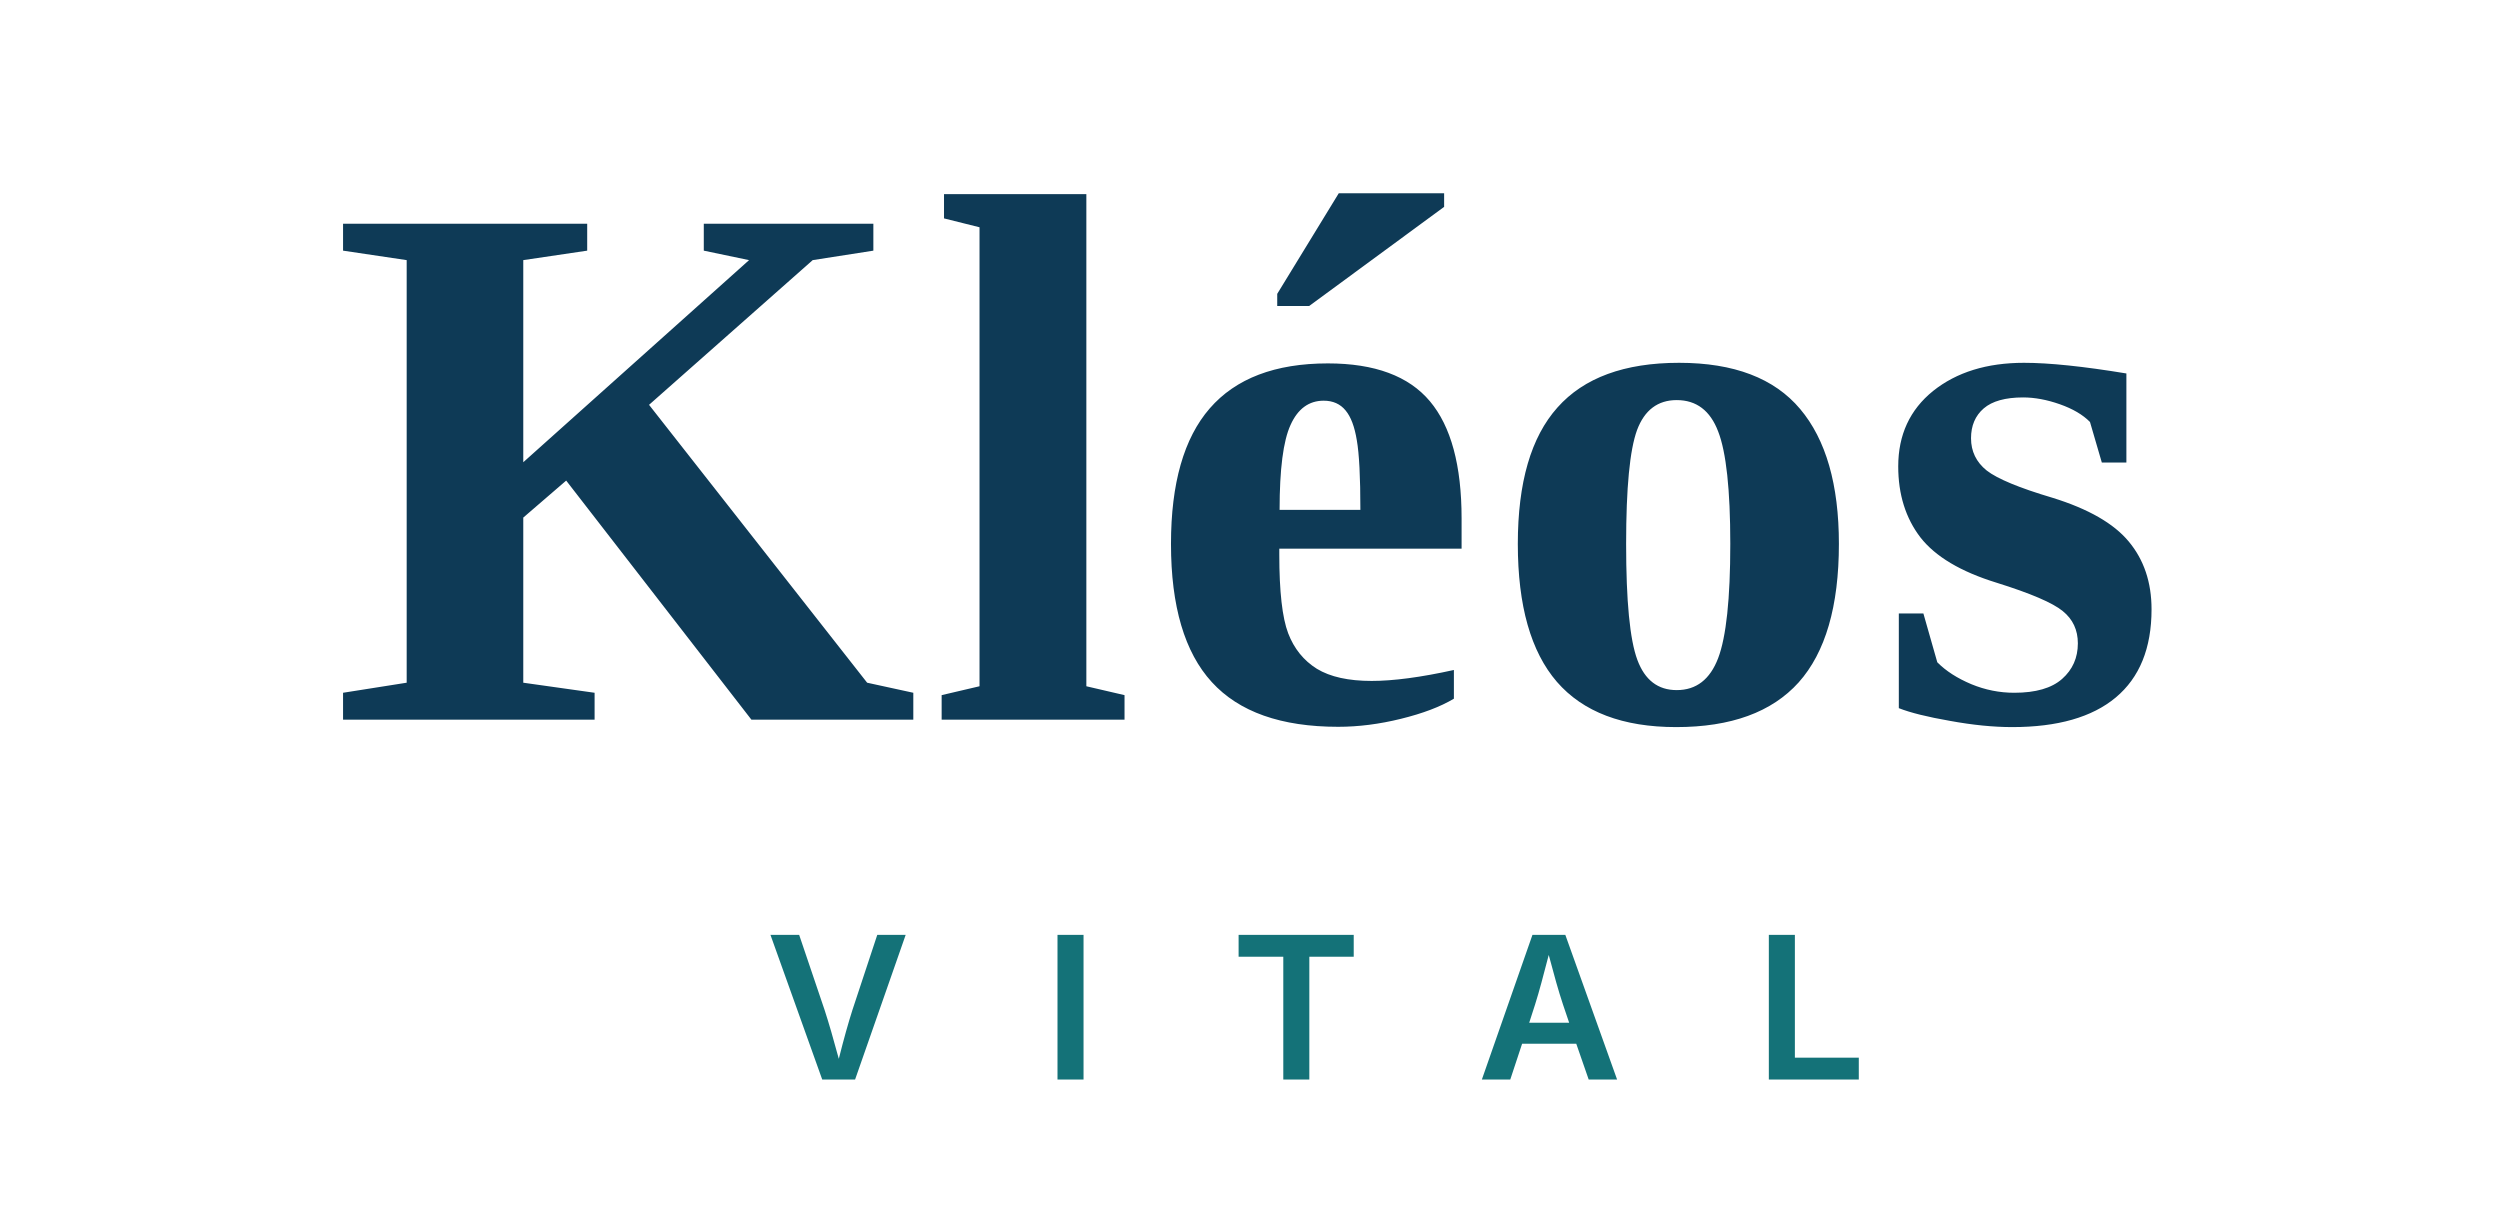
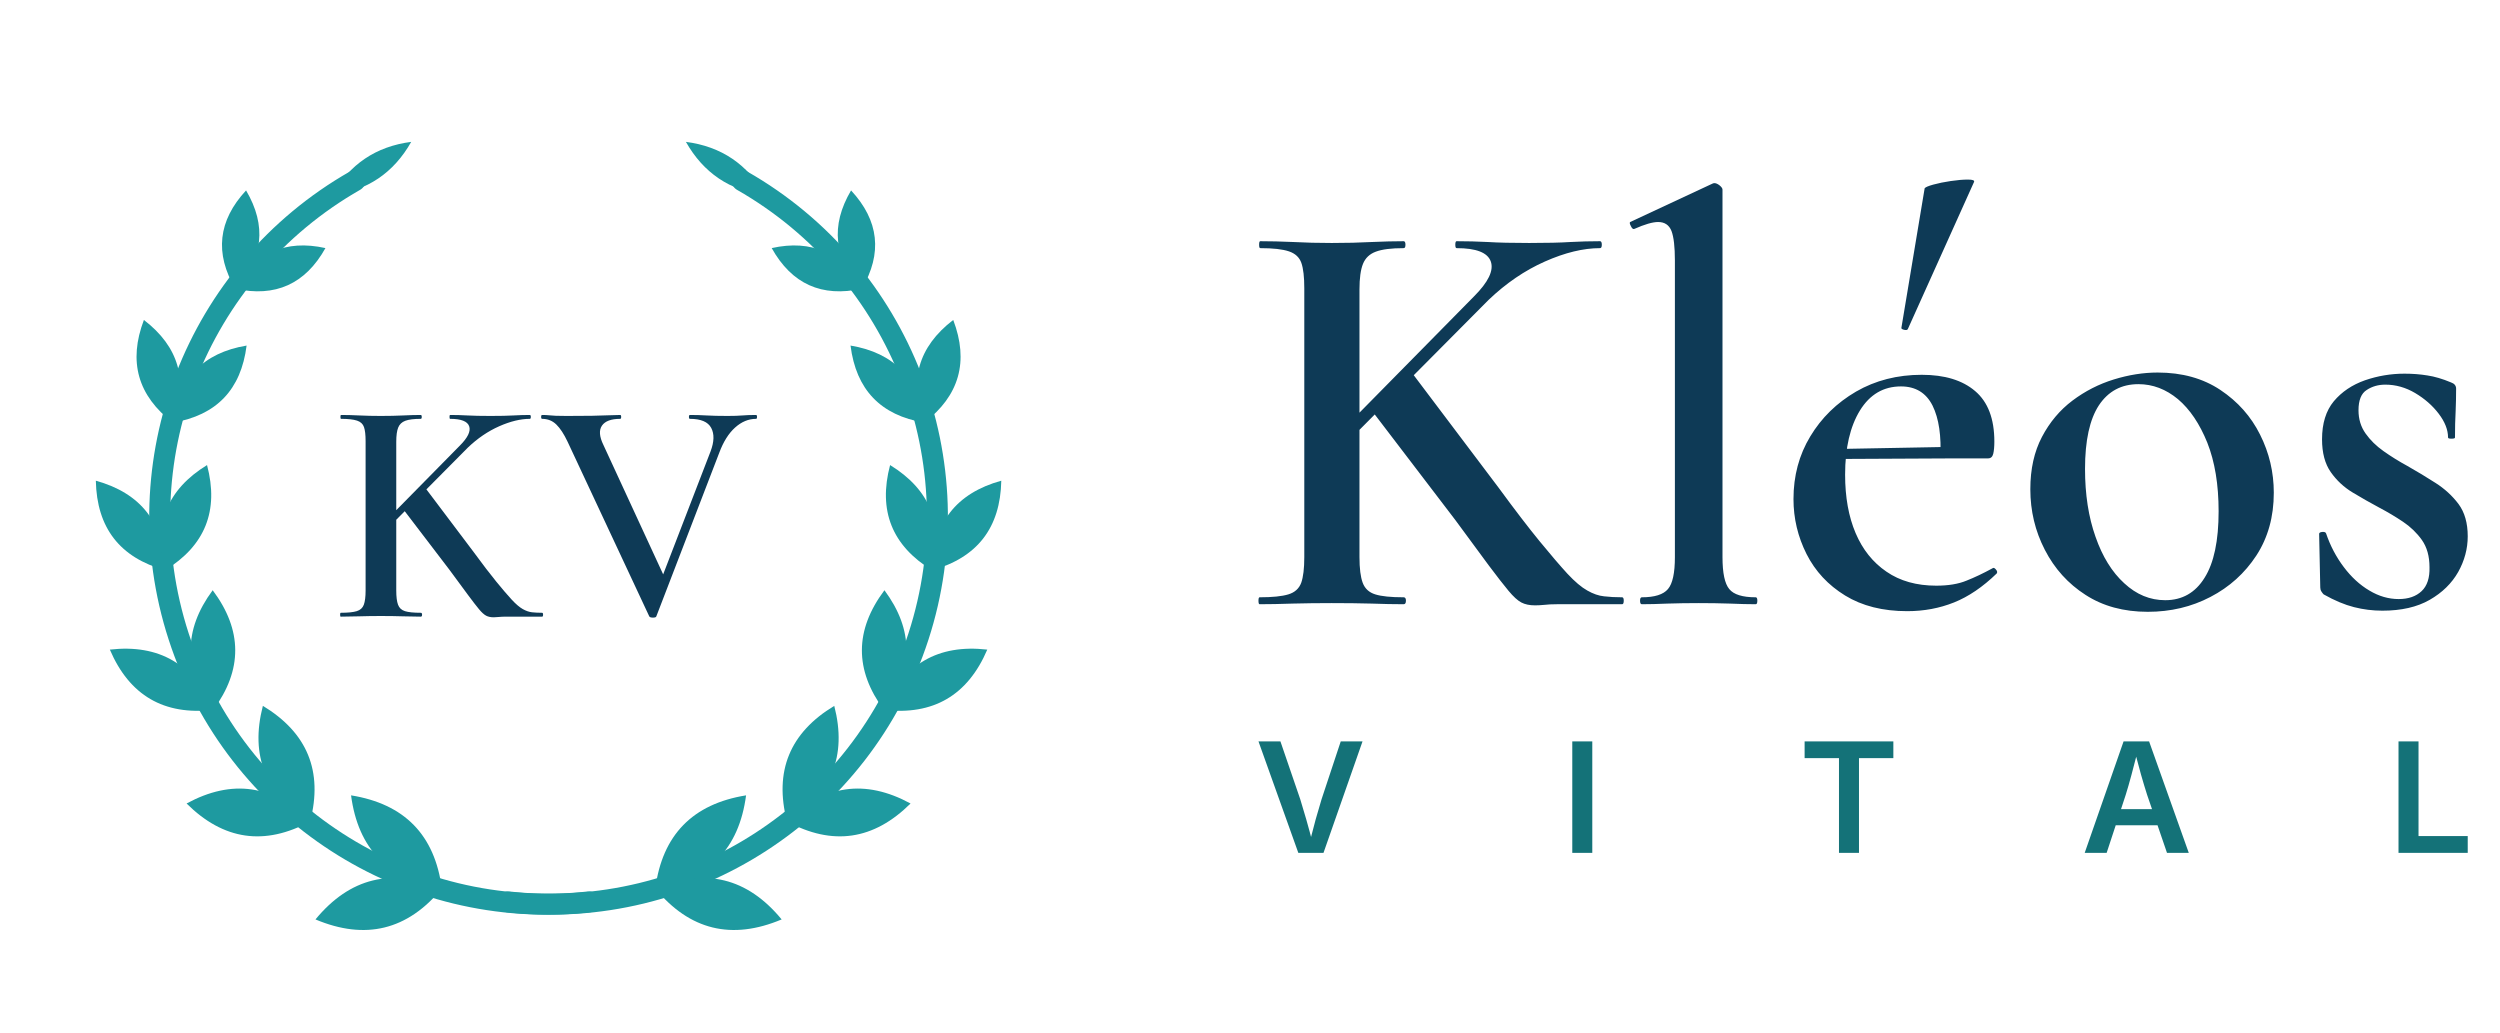
- <svg xmlns="http://www.w3.org/2000/svg" viewBox="0 0 132 64" width="132" height="64" role="img" aria-labelledby="t">
-   <text x="66" y="38" text-anchor="middle" fill="#0E3A56" font-family="'Cormorant Garamond', Garamond, 'Times New Roman', serif" font-size="40" font-weight="600" letter-spacing="0.4">Kléos</text>
-   <text x="69.5" y="57" text-anchor="middle" fill="#147278" font-family="Inter, 'Segoe UI', Roboto, Arial, sans-serif" font-size="10.5" font-weight="600" letter-spacing="7">VITAL</text>
+ <svg xmlns="http://www.w3.org/2000/svg" viewBox="0 0 154.95 64" width="154.95" height="64" role="img" aria-label="Kléos Vital">
+   <g transform="translate(2 0)">
+     <g>
+       <path d="M34.5 55.9A24 24 0 0 1 20 11.2" fill="none" stroke="#1E9AA0" stroke-width="1.3" stroke-linecap="round" />
+       <g fill="#1E9AA0">
+         <g transform="rotate(16 32 32) translate(32 56) scale(1) translate(-32 -56)">
+           <path d="M32 56Q30 60.6 25 60Q27 55.4 32 56Z" />
+           <path d="M32 56Q30 51.4 25 52Q27 56.6 32 56Z" />
+         </g>
+         <g transform="rotate(38 32 32) translate(32 56) scale(0.96) translate(-32 -56)">
+           <path d="M32 56Q30 60.6 25 60Q27 55.4 32 56Z" />
+           <path d="M32 56Q30 51.4 25 52Q27 56.6 32 56Z" />
+         </g>
+         <g transform="rotate(60 32 32) translate(32 56) scale(0.92) translate(-32 -56)">
+           <path d="M32 56Q30 60.6 25 60Q27 55.4 32 56Z" />
+           <path d="M32 56Q30 51.4 25 52Q27 56.6 32 56Z" />
+         </g>
+         <g transform="rotate(82 32 32) translate(32 56) scale(0.87) translate(-32 -56)">
+           <path d="M32 56Q30 60.6 25 60Q27 55.4 32 56Z" />
+           <path d="M32 56Q30 51.4 25 52Q27 56.6 32 56Z" />
+         </g>
+         <g transform="rotate(104 32 32) translate(32 56) scale(0.82) translate(-32 -56)">
+           <path d="M32 56Q30 60.6 25 60Q27 55.4 32 56Z" />
+           <path d="M32 56Q30 51.4 25 52Q27 56.6 32 56Z" />
+         </g>
+         <g transform="rotate(126 32 32) translate(32 56) scale(0.76) translate(-32 -56)">
+           <path d="M32 56Q30 60.6 25 60Q27 55.4 32 56Z" />
+           <path d="M32 56Q30 51.4 25 52Q27 56.6 32 56Z" />
+         </g>
+         <g transform="rotate(146 32 32) translate(32 56) scale(0.74) translate(-32 -56)">
+           <path d="M32 56Q28 58 24 56Q28 54 32 56Z" />
+         </g>
+       </g>
+     </g>
+     <g transform="matrix(-1 0 0 1 64 0)">
+       <path d="M34.5 55.9A24 24 0 0 1 20 11.2" fill="none" stroke="#1E9AA0" stroke-width="1.3" stroke-linecap="round" />
+       <g fill="#1E9AA0">
+         <g transform="rotate(16 32 32) translate(32 56) scale(1) translate(-32 -56)">
+           <path d="M32 56Q30 60.6 25 60Q27 55.4 32 56Z" />
+           <path d="M32 56Q30 51.4 25 52Q27 56.6 32 56Z" />
+         </g>
+         <g transform="rotate(38 32 32) translate(32 56) scale(0.96) translate(-32 -56)">
+           <path d="M32 56Q30 60.6 25 60Q27 55.4 32 56Z" />
+           <path d="M32 56Q30 51.4 25 52Q27 56.6 32 56Z" />
+         </g>
+         <g transform="rotate(60 32 32) translate(32 56) scale(0.92) translate(-32 -56)">
+           <path d="M32 56Q30 60.6 25 60Q27 55.4 32 56Z" />
+           <path d="M32 56Q30 51.4 25 52Q27 56.6 32 56Z" />
+         </g>
+         <g transform="rotate(82 32 32) translate(32 56) scale(0.87) translate(-32 -56)">
+           <path d="M32 56Q30 60.6 25 60Q27 55.4 32 56Z" />
+           <path d="M32 56Q30 51.4 25 52Q27 56.6 32 56Z" />
+         </g>
+         <g transform="rotate(104 32 32) translate(32 56) scale(0.82) translate(-32 -56)">
+           <path d="M32 56Q30 60.6 25 60Q27 55.4 32 56Z" />
+           <path d="M32 56Q30 51.4 25 52Q27 56.6 32 56Z" />
+         </g>
+         <g transform="rotate(126 32 32) translate(32 56) scale(0.76) translate(-32 -56)">
+           <path d="M32 56Q30 60.6 25 60Q27 55.4 32 56Z" />
+           <path d="M32 56Q30 51.4 25 52Q27 56.6 32 56Z" />
+         </g>
+         <g transform="rotate(146 32 32) translate(32 56) scale(0.74) translate(-32 -56)">
+           <path d="M32 56Q28 58 24 56Q28 54 32 56Z" />
+         </g>
+       </g>
+     </g>
+     <path fill="#0E3A56" transform="translate(18.48 38.22)" d="M2.18 -1.62V-10.88Q2.18 -11.46 2.08 -11.75Q1.98 -12.04 1.65 -12.15Q1.32 -12.26 0.66 -12.26Q0.62 -12.26 0.62 -12.38Q0.62 -12.5 0.66 -12.5Q1.18 -12.5 1.8 -12.47Q2.42 -12.44 3.12 -12.44Q3.88 -12.44 4.5 -12.47Q5.12 -12.5 5.6 -12.5Q5.66 -12.5 5.66 -12.38Q5.66 -12.26 5.6 -12.26Q4.96 -12.26 4.64 -12.14Q4.32 -12.02 4.2 -11.72Q4.08 -11.42 4.08 -10.84V-1.62Q4.08 -1.04 4.19 -0.74Q4.3 -0.44 4.62 -0.34Q4.94 -0.24 5.6 -0.24Q5.68 -0.24 5.68 -0.12Q5.68 0 5.6 0Q5.1 0 4.49 -0.02Q3.88 -0.04 3.12 -0.04Q2.42 -0.04 1.78 -0.02Q1.14 0 0.64 0Q0.6 0 0.6 -0.12Q0.6 -0.24 0.64 -0.24Q1.3 -0.24 1.63 -0.34Q1.96 -0.44 2.07 -0.74Q2.18 -1.04 2.18 -1.62ZM7.38 -2.9 4.48 -6.7 5.88 -7.98 8.88 -4Q9.7 -2.88 10.28 -2.17Q10.86 -1.46 11.24 -1.05Q11.62 -0.64 11.92 -0.47Q12.22 -0.3 12.5 -0.27Q12.78 -0.24 13.12 -0.24Q13.18 -0.24 13.18 -0.12Q13.18 0 13.12 0Q12.24 0 11.7 0Q11.16 0 10.88 0Q10.62 0 10.44 0.02Q10.26 0.04 10.12 0.04Q9.84 0.04 9.65 -0.06Q9.46 -0.16 9.21 -0.46Q8.96 -0.76 8.53 -1.34Q8.1 -1.92 7.38 -2.9ZM2.86 -5.36 8.02 -10.6Q8.76 -11.34 8.6 -11.8Q8.44 -12.26 7.42 -12.26Q7.38 -12.26 7.38 -12.38Q7.38 -12.5 7.42 -12.5Q7.96 -12.5 8.5 -12.47Q9.04 -12.44 9.92 -12.44Q10.82 -12.44 11.34 -12.47Q11.86 -12.5 12.36 -12.5Q12.42 -12.5 12.42 -12.38Q12.42 -12.26 12.36 -12.26Q11.5 -12.26 10.46 -11.8Q9.42 -11.34 8.52 -10.48L3.4 -5.32ZM26.38 -12.5Q26.44 -12.5 26.44 -12.38Q26.44 -12.26 26.38 -12.26Q25.68 -12.26 25.08 -11.72Q24.48 -11.18 24.1 -10.16L20.2 -0.02Q20.18 0.06 19.99 0.06Q19.8 0.06 19.76 -0.02L14.7 -10.84Q14.36 -11.56 14 -11.91Q13.64 -12.26 13.12 -12.26Q13.06 -12.26 13.06 -12.38Q13.06 -12.5 13.12 -12.5Q13.38 -12.5 13.55 -12.48Q13.72 -12.46 13.97 -12.45Q14.22 -12.44 14.64 -12.44Q15.6 -12.44 16.21 -12.45Q16.82 -12.46 17.23 -12.48Q17.64 -12.5 17.96 -12.5Q18.02 -12.5 18.02 -12.38Q18.02 -12.26 17.96 -12.26Q17.12 -12.26 16.83 -11.84Q16.54 -11.42 16.92 -10.64L20.78 -2.28L19.96 -0.9L23.56 -10.24Q23.9 -11.14 23.6 -11.7Q23.3 -12.26 22.28 -12.26Q22.22 -12.26 22.22 -12.38Q22.22 -12.5 22.28 -12.5Q22.82 -12.5 23.32 -12.47Q23.82 -12.44 24.62 -12.44Q25.18 -12.44 25.53 -12.47Q25.88 -12.5 26.38 -12.5Z" />
+   </g>
+   <path fill="#0E3A56" transform="translate(76.92 37.45)" d="M3.92 -2.92V-19.58Q3.92 -20.63 3.74 -21.15Q3.56 -21.67 2.97 -21.87Q2.38 -22.07 1.19 -22.07Q1.12 -22.07 1.12 -22.28Q1.12 -22.5 1.19 -22.5Q2.12 -22.5 3.24 -22.45Q4.36 -22.39 5.62 -22.39Q6.98 -22.39 8.1 -22.45Q9.22 -22.5 10.08 -22.5Q10.19 -22.5 10.19 -22.28Q10.19 -22.07 10.08 -22.07Q8.93 -22.07 8.35 -21.85Q7.78 -21.64 7.56 -21.1Q7.34 -20.56 7.34 -19.51V-2.92Q7.34 -1.87 7.54 -1.33Q7.74 -0.79 8.32 -0.61Q8.89 -0.43 10.08 -0.43Q10.22 -0.43 10.22 -0.22Q10.22 0 10.08 0Q9.18 0 8.08 -0.04Q6.98 -0.07 5.62 -0.07Q4.36 -0.07 3.2 -0.04Q2.05 0 1.15 0Q1.08 0 1.08 -0.22Q1.08 -0.43 1.15 -0.43Q2.34 -0.43 2.93 -0.61Q3.53 -0.79 3.73 -1.33Q3.92 -1.87 3.92 -2.92ZM13.28 -5.22 8.06 -12.06 10.58 -14.36 15.98 -7.2Q17.46 -5.18 18.5 -3.91Q19.55 -2.63 20.23 -1.89Q20.92 -1.15 21.46 -0.85Q22 -0.54 22.5 -0.49Q23 -0.43 23.62 -0.43Q23.72 -0.43 23.72 -0.22Q23.72 0 23.62 0Q22.03 0 21.06 0Q20.09 0 19.58 0Q19.12 0 18.79 0.04Q18.47 0.07 18.22 0.07Q17.71 0.07 17.37 -0.11Q17.03 -0.29 16.58 -0.83Q16.13 -1.37 15.35 -2.41Q14.58 -3.46 13.28 -5.22ZM5.15 -9.65 14.44 -19.08Q15.77 -20.41 15.48 -21.24Q15.19 -22.07 13.36 -22.07Q13.28 -22.07 13.28 -22.28Q13.28 -22.5 13.36 -22.5Q14.33 -22.5 15.3 -22.45Q16.27 -22.39 17.86 -22.39Q19.48 -22.39 20.41 -22.45Q21.35 -22.5 22.25 -22.5Q22.36 -22.5 22.36 -22.28Q22.36 -22.07 22.25 -22.07Q20.7 -22.07 18.83 -21.24Q16.96 -20.41 15.34 -18.86L6.12 -9.58ZM24.84 0Q24.73 0 24.73 -0.22Q24.73 -0.43 24.84 -0.43Q26.03 -0.43 26.46 -0.94Q26.89 -1.44 26.89 -2.92V-21.31Q26.89 -22.57 26.68 -23.13Q26.46 -23.69 25.85 -23.69Q25.34 -23.69 24.37 -23.26Q24.26 -23.22 24.16 -23.44Q24.05 -23.65 24.12 -23.69L29.2 -26.06Q29.27 -26.1 29.34 -26.1Q29.48 -26.1 29.66 -25.96Q29.84 -25.81 29.84 -25.7V-2.92Q29.84 -1.44 30.26 -0.94Q30.67 -0.43 31.9 -0.43Q32 -0.43 32 -0.22Q32 0 31.9 0Q31.21 0 30.29 -0.04Q29.38 -0.07 28.37 -0.07Q27.36 -0.07 26.44 -0.04Q25.52 0 24.84 0ZM41.29 0.43Q39.02 0.43 37.44 -0.54Q35.86 -1.51 35.05 -3.11Q34.24 -4.72 34.24 -6.52Q34.24 -8.68 35.28 -10.4Q36.32 -12.13 38.12 -13.18Q39.92 -14.22 42.19 -14.22Q44.32 -14.22 45.5 -13.21Q46.69 -12.2 46.69 -10.08Q46.69 -9.61 46.62 -9.32Q46.55 -9.04 46.3 -9.04H43.34Q43.45 -11.12 42.86 -12.31Q42.26 -13.5 40.9 -13.5Q39.28 -13.5 38.36 -12.01Q37.44 -10.51 37.44 -8.03Q37.44 -5.94 38.09 -4.41Q38.74 -2.88 40 -2.02Q41.26 -1.15 43.09 -1.15Q44.21 -1.15 44.96 -1.46Q45.72 -1.76 46.58 -2.23Q46.66 -2.3 46.78 -2.16Q46.91 -2.02 46.84 -1.91Q45.54 -0.65 44.19 -0.11Q42.84 0.43 41.29 0.43ZM36.4 -9 36.36 -9.61 44.35 -9.76V-9.04ZM41.33 -17.06Q41.29 -16.96 41.09 -17.01Q40.9 -17.06 40.93 -17.14L42.37 -25.78Q42.44 -25.88 42.91 -26.01Q43.38 -26.14 43.99 -26.23Q44.6 -26.32 45.05 -26.32Q45.5 -26.32 45.43 -26.17ZM56.2 0.47Q53.96 0.47 52.34 -0.58Q50.72 -1.62 49.82 -3.37Q48.92 -5.11 48.92 -7.13Q48.92 -9 49.64 -10.37Q50.36 -11.74 51.53 -12.62Q52.7 -13.5 54.09 -13.93Q55.48 -14.36 56.81 -14.36Q59.08 -14.36 60.7 -13.28Q62.32 -12.2 63.16 -10.51Q64.01 -8.82 64.01 -6.91Q64.01 -4.68 62.93 -3.02Q61.85 -1.37 60.08 -0.45Q58.32 0.47 56.2 0.47ZM57.28 -0.25Q58.86 -0.25 59.72 -1.64Q60.59 -3.02 60.59 -5.76Q60.59 -8.24 59.89 -10.01Q59.18 -11.77 58.07 -12.71Q56.95 -13.64 55.62 -13.64Q54.04 -13.64 53.17 -12.33Q52.31 -11.02 52.31 -8.39Q52.31 -6.01 52.96 -4.18Q53.6 -2.34 54.74 -1.3Q55.87 -0.25 57.28 -0.25ZM69.26 -12.02Q69.26 -11.2 69.7 -10.58Q70.13 -9.97 70.81 -9.49Q71.5 -9 72.29 -8.57Q73.19 -8.06 74.03 -7.52Q74.88 -6.98 75.46 -6.21Q76.03 -5.44 76.03 -4.21Q76.03 -3.06 75.44 -2Q74.84 -0.94 73.67 -0.27Q72.5 0.4 70.74 0.4Q69.84 0.4 68.98 0.18Q68.11 -0.04 67.1 -0.61Q67.03 -0.68 66.96 -0.79Q66.89 -0.9 66.89 -1.04L66.82 -4.36Q66.82 -4.46 67.01 -4.48Q67.21 -4.5 67.25 -4.39Q67.64 -3.24 68.35 -2.3Q69.05 -1.37 69.93 -0.85Q70.81 -0.32 71.75 -0.32Q72.65 -0.32 73.17 -0.81Q73.69 -1.3 73.66 -2.3Q73.66 -3.31 73.19 -3.98Q72.72 -4.64 72.02 -5.11Q71.32 -5.58 70.56 -5.98Q69.7 -6.44 68.89 -6.93Q68.08 -7.42 67.54 -8.19Q67 -8.96 67 -10.22Q67 -11.7 67.73 -12.58Q68.47 -13.46 69.66 -13.88Q70.85 -14.29 72.11 -14.29Q72.86 -14.29 73.53 -14.18Q74.2 -14.08 74.99 -13.75Q75.31 -13.64 75.31 -13.36Q75.31 -12.67 75.28 -11.95Q75.24 -11.23 75.24 -10.33Q75.24 -10.26 75.02 -10.26Q74.81 -10.26 74.81 -10.33Q74.81 -11.05 74.23 -11.81Q73.66 -12.56 72.77 -13.09Q71.89 -13.61 70.92 -13.61Q70.27 -13.61 69.77 -13.28Q69.26 -12.96 69.26 -12.02Z" />
+   <path fill="#147278" transform="translate(77.77 52.86)" d="M2.7 0 0.23 -6.91H1.59L2.82 -3.32Q2.99 -2.78 3.19 -2.08Q3.39 -1.38 3.62 -0.49H3.36Q3.59 -1.39 3.78 -2.09Q3.98 -2.78 4.14 -3.32L5.33 -6.91H6.68L4.26 0ZM20.92 -6.91V0H19.68V-6.91ZM34.08 -5.87V-6.91H39.58V-5.87H37.45V0H36.21V-5.87ZM51.44 0 53.85 -6.91H55.43L57.89 0H56.54L55.31 -3.59Q55.13 -4.15 54.93 -4.85Q54.74 -5.55 54.5 -6.45H54.76Q54.53 -5.54 54.34 -4.84Q54.15 -4.13 53.98 -3.59L52.8 0ZM52.85 -1.71V-2.71H56.49V-1.71ZM70.89 0V-6.91H72.13V-1.04H75.18V0Z" />
</svg>
